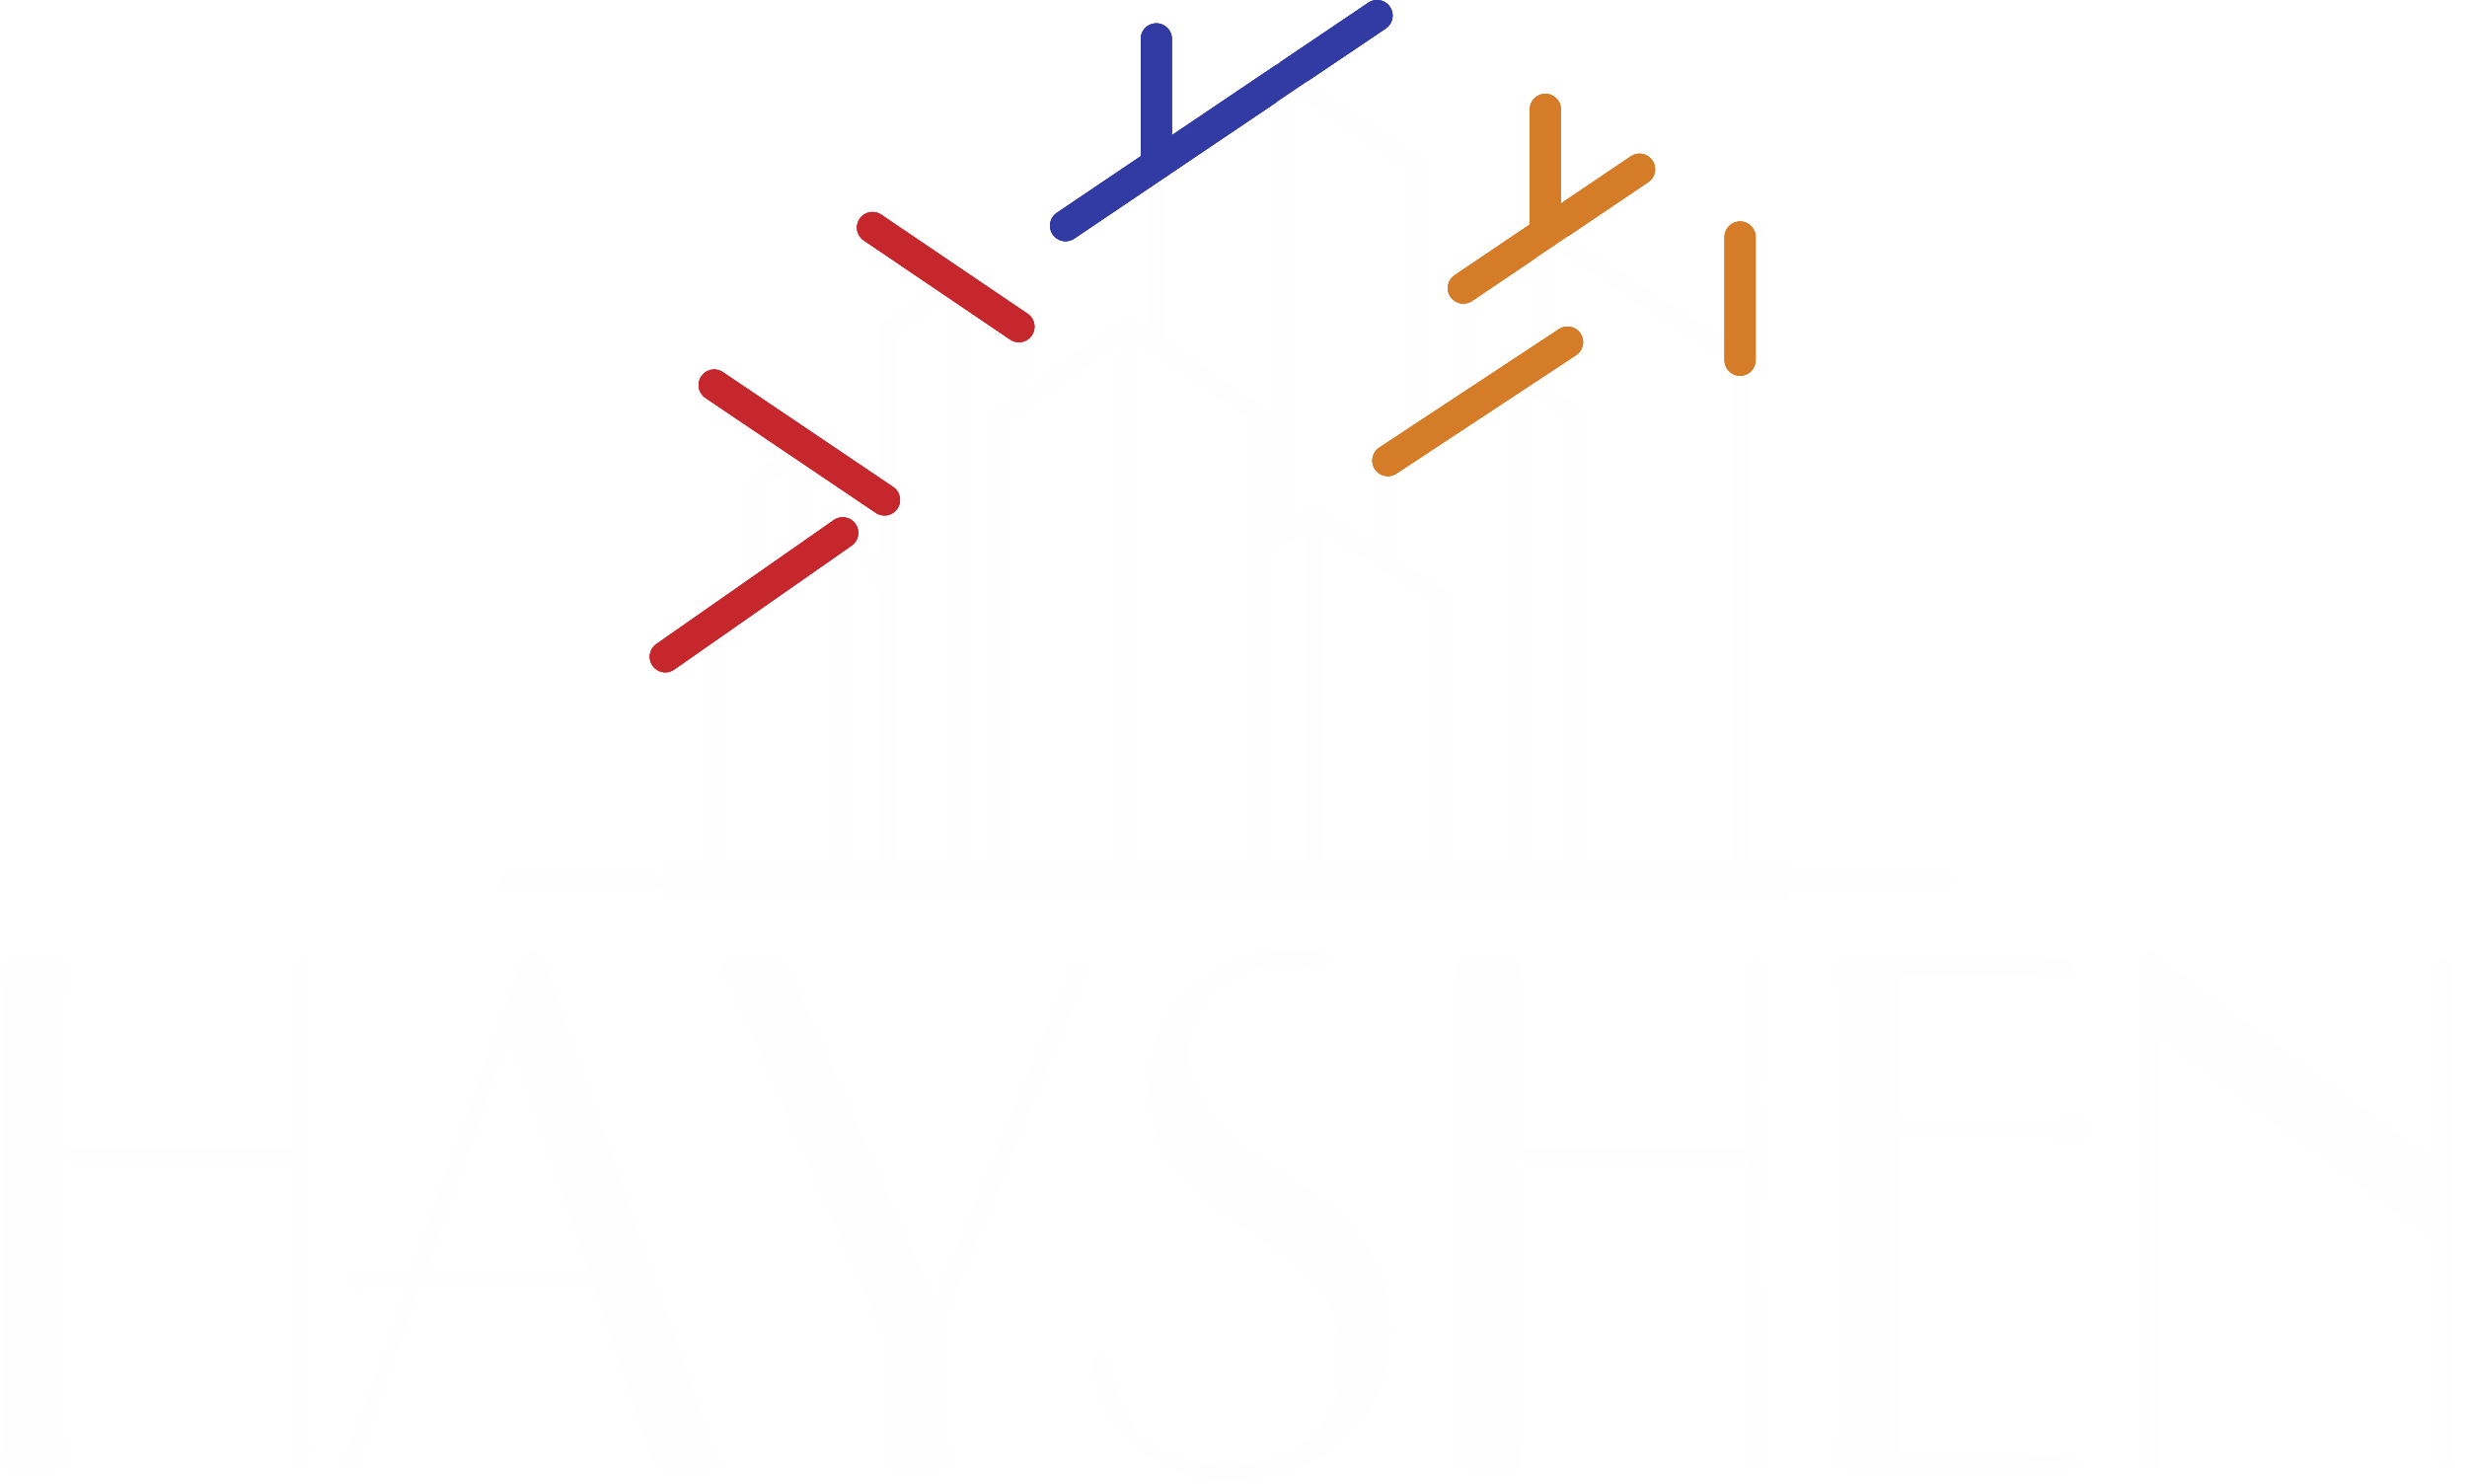
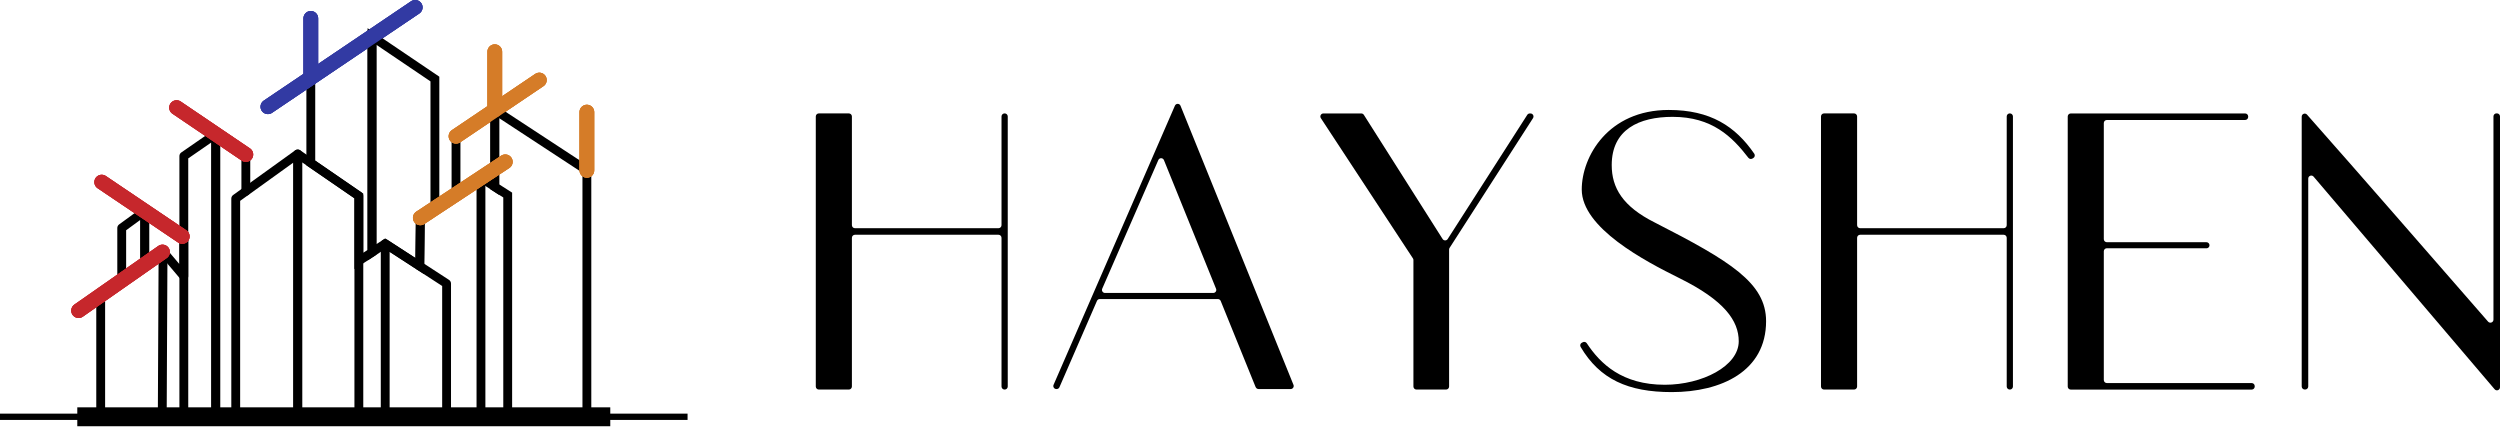
- <svg xmlns="http://www.w3.org/2000/svg" width="133" height="80" viewBox="0 0 133 80" fill="none">
-   <path d="M45.404 47.513L45.494 28.686L38.386 33.713V47.513" stroke="#FEFEFE" stroke-width="1.008" stroke-miterlimit="2.613" stroke-linecap="round" stroke-linejoin="round" />
-   <path fill-rule="evenodd" clip-rule="evenodd" d="M43.406 24.077L40.783 25.992V31.995L43.406 30.117V24.077Z" stroke="#FEFEFE" stroke-width="1.008" stroke-miterlimit="2.613" stroke-linecap="round" stroke-linejoin="round" />
-   <path d="M51.5 47.513V15.279L47.863 17.793V47.513" stroke="#FEFEFE" stroke-width="1.008" stroke-miterlimit="2.613" stroke-linecap="round" stroke-linejoin="round" />
-   <path d="M51.5 47.513V15.279L54.932 17.614V21.811" stroke="#FEFEFE" stroke-width="1.008" stroke-miterlimit="2.613" stroke-linecap="round" stroke-linejoin="round" />
-   <path d="M60.849 47.513V17.553L53.78 22.64V47.513" stroke="#FEFEFE" stroke-width="1.008" stroke-miterlimit="2.613" stroke-linecap="round" stroke-linejoin="round" />
-   <path d="M60.849 47.513V17.553L67.816 22.341V47.513" stroke="#FEFEFE" stroke-width="1.008" stroke-miterlimit="2.613" stroke-linecap="round" stroke-linejoin="round" />
-   <path fill-rule="evenodd" clip-rule="evenodd" d="M43.406 24.077L47.863 27.075V31.483L45.494 28.686L43.406 30.033V24.077Z" stroke="#FEFEFE" stroke-width="1.008" stroke-miterlimit="2.613" stroke-linecap="round" stroke-linejoin="round" />
-   <path fill-rule="evenodd" clip-rule="evenodd" d="M69.315 4.162L62.339 8.86V18.578L67.816 22.341V29.747L69.315 28.766V4.162Z" stroke="#FEFEFE" stroke-width="1.008" stroke-miterlimit="2.613" />
-   <path d="M62.339 8.86V2.096" stroke="#323AA3" stroke-width="1.679" stroke-miterlimit="2.613" stroke-linecap="round" />
-   <path d="M62.339 8.86V2.096" stroke="#323AA3" stroke-width="1.679" stroke-miterlimit="2.613" stroke-linecap="round" />
-   <path d="M62.339 8.86V2.096" stroke="#323AA3" stroke-width="1.679" stroke-miterlimit="2.613" stroke-linecap="round" />
-   <path d="M74.24 0.84L57.446 12.168" stroke="#323AA3" stroke-width="1.679" stroke-miterlimit="2.613" stroke-linecap="round" />
-   <path d="M74.24 0.84L57.446 12.168" stroke="#323AA3" stroke-width="1.679" stroke-miterlimit="2.613" stroke-linecap="round" />
-   <path fill-rule="evenodd" clip-rule="evenodd" d="M69.315 4.162L76.487 9.01V23.74L74.822 24.833L74.763 30.334L70.821 27.78L69.315 28.766V4.162Z" stroke="#FEFEFE" stroke-width="1.008" stroke-miterlimit="2.613" />
-   <path d="M70.821 47.513V27.78L77.818 32.329V47.513" stroke="#FEFEFE" stroke-width="1.008" stroke-miterlimit="2.613" stroke-linecap="round" stroke-linejoin="round" />
-   <path d="M81.737 47.513V20.291L74.822 24.833L74.762 30.334" stroke="#FEFEFE" stroke-width="1.008" stroke-miterlimit="2.613" stroke-linecap="round" stroke-linejoin="round" />
-   <path fill-rule="evenodd" clip-rule="evenodd" d="M83.312 12.539L78.893 15.532V22.159L81.775 20.291L83.312 21.296V12.539Z" stroke="#FEFEFE" stroke-width="1.008" stroke-miterlimit="2.613" />
-   <path d="M78.893 15.532L88.39 9.125" stroke="#D57C28" stroke-width="1.679" stroke-miterlimit="2.613" stroke-linecap="round" stroke-linejoin="round" />
-   <path d="M78.893 15.532L88.39 9.125" stroke="#D57C28" stroke-width="1.679" stroke-miterlimit="2.613" stroke-linecap="round" stroke-linejoin="round" />
-   <path d="M83.312 12.539V5.896" stroke="#D57C28" stroke-width="1.679" stroke-miterlimit="2.613" stroke-linecap="round" stroke-linejoin="round" />
-   <path d="M83.312 12.539V5.896" stroke="#D57C28" stroke-width="1.679" stroke-miterlimit="2.613" stroke-linecap="round" stroke-linejoin="round" />
-   <path d="M84.785 47.513V22.236L83.312 21.296V12.539L93.811 19.422V47.513" stroke="#FEFEFE" stroke-width="1.008" stroke-miterlimit="2.613" />
-   <path d="M93.811 19.422V12.779" stroke="#D57C28" stroke-width="1.679" stroke-miterlimit="2.613" stroke-linecap="round" stroke-linejoin="round" />
-   <path d="M93.811 19.422V12.779" stroke="#D57C28" stroke-width="1.679" stroke-miterlimit="2.613" stroke-linecap="round" stroke-linejoin="round" />
-   <path d="M93.811 19.422V12.779" stroke="#D57C28" stroke-width="1.679" stroke-miterlimit="2.613" stroke-linecap="round" stroke-linejoin="round" />
-   <path d="M96.478 48.591H35.718V46.436H96.478V48.591Z" fill="#FEFEFE" />
-   <path d="M105.289 47.872H26.907V47.154H105.289V47.872Z" fill="#FEFEFE" />
-   <path d="M54.932 17.614L47.038 12.269" stroke="#C6272C" stroke-width="1.679" stroke-miterlimit="2.613" stroke-linecap="round" />
-   <path d="M54.932 17.614L47.038 12.269" stroke="#C6272C" stroke-width="1.679" stroke-miterlimit="2.613" stroke-linecap="round" />
-   <path d="M54.932 17.614L47.038 12.269" stroke="#C6272C" stroke-width="1.679" stroke-miterlimit="2.613" stroke-linecap="round" />
-   <path d="M47.684 26.954L38.503 20.761" stroke="#C6272C" stroke-width="1.679" stroke-miterlimit="2.613" stroke-linecap="round" />
-   <path d="M47.684 26.954L38.503 20.761" stroke="#C6272C" stroke-width="1.679" stroke-miterlimit="2.613" stroke-linecap="round" />
-   <path d="M47.684 26.954L38.503 20.761" stroke="#C6272C" stroke-width="1.679" stroke-miterlimit="2.613" stroke-linecap="round" />
-   <path d="M45.432 28.729L35.868 35.411" stroke="#C6272C" stroke-width="1.679" stroke-miterlimit="2.613" stroke-linecap="round" />
-   <path d="M45.432 28.729L35.868 35.411" stroke="#C6272C" stroke-width="1.679" stroke-miterlimit="2.613" stroke-linecap="round" />
-   <path d="M45.432 28.729L35.868 35.411" stroke="#C6272C" stroke-width="1.679" stroke-miterlimit="2.613" stroke-linecap="round" />
-   <path d="M74.822 24.833L84.508 18.447" stroke="#D57C28" stroke-width="1.679" stroke-miterlimit="2.613" stroke-linecap="round" stroke-linejoin="round" />
-   <path d="M74.822 24.833L84.508 18.447" stroke="#D57C28" stroke-width="1.679" stroke-miterlimit="2.613" stroke-linecap="round" stroke-linejoin="round" />
-   <path d="M74.822 24.833L84.508 18.447" stroke="#D57C28" stroke-width="1.679" stroke-miterlimit="2.613" stroke-linecap="round" stroke-linejoin="round" />
-   <path fill-rule="evenodd" clip-rule="evenodd" d="M0.164 54.514V76.572C0.164 77.181 0.116 77.517 0.101 78.057C0.059 79.539 -0.488 79.246 3.279 79.246C3.689 79.246 3.541 78.633 3.534 78.206C3.526 77.71 3.47 77.317 3.47 76.721V62.684H15.802V78.8C15.802 79.001 15.833 79.005 15.866 79.171C16.305 79.214 16.744 79.63 16.695 77.981C16.676 77.382 16.628 77.394 16.628 76.424V52.806C16.628 52.187 16.752 52.78 16.565 51.841C16.306 51.77 15.802 51.584 15.802 52.286V61.793H3.47C3.47 60.086 3.39 53.927 3.553 52.378C3.596 51.974 3.561 52.158 3.533 51.767C-1.126 51.767 0.164 51.231 0.164 54.514H0.164Z" fill="#FEFEFE" />
-   <path fill-rule="evenodd" clip-rule="evenodd" d="M27.435 56L31.168 66.938C31.335 67.427 31.597 68.064 31.694 68.551H23.049C23.142 68.326 23.216 68.045 23.305 67.81L24.13 65.432C24.488 64.379 24.87 63.347 25.238 62.271L27.435 56V56ZM22.159 68.551L19.233 68.549C18.855 68.568 18.716 68.68 18.536 68.922C18.672 69.608 19.227 69.442 19.934 69.442C20.57 69.442 21.206 69.442 21.841 69.442C21.761 69.847 21.578 70.285 21.442 70.683C21.289 71.129 21.142 71.518 21.008 71.959L20.134 74.428C19.84 75.267 19.523 76.017 19.217 76.847C18.996 77.445 18.146 79.245 18.726 79.245C19.45 79.245 19.346 79.115 19.592 78.252L20.842 74.438C21.134 73.642 22.518 69.872 22.604 69.442H32.012L34.946 78.121C35.028 78.361 35.261 79.245 35.509 79.245H38.56C39.409 79.245 38.6 78.218 38.262 77.365C38.032 76.784 37.858 76.231 37.652 75.628C37.443 75.017 37.238 74.459 37.043 73.888C36.835 73.277 36.652 72.693 36.42 72.09L30.269 54.397C30.116 53.95 29.376 51.714 29.156 51.389C28.919 51.04 28.31 51.006 28.006 51.913C26.465 56.51 24.56 61.609 22.93 66.258C22.799 66.635 22.177 68.302 22.159 68.55L22.159 68.551Z" fill="#FEFEFE" />
-   <path fill-rule="evenodd" clip-rule="evenodd" d="M78.608 54.886V76.201C78.608 76.874 78.549 77.313 78.545 77.91C78.534 79.547 77.832 79.246 81.723 79.246C82.192 79.246 81.907 78.085 81.913 77.389L81.85 62.684H94.246V78.949C94.246 79.281 94.609 79.246 94.818 79.246C95.21 79.246 95.072 78.148 95.072 77.686C95.072 76.291 95.14 73.129 95.069 72.12C94.91 69.875 95.008 63.681 95.008 60.604C95.008 59.651 94.927 58.588 95.045 57.676C95.143 56.926 95.124 52.42 95.008 51.841C94.778 51.778 94.246 51.642 94.246 52.138V61.792H81.85V55.702C81.85 54.293 81.977 53.15 81.977 51.766C78.227 51.766 78.307 51.412 78.52 53.057C78.591 53.613 78.608 54.296 78.608 54.885L78.608 54.886Z" fill="#FEFEFE" />
-   <path fill-rule="evenodd" clip-rule="evenodd" d="M99.14 54.96V76.572C99.14 77.985 98.612 79.246 99.395 79.246H111.854C112.035 79.246 112.172 78.989 112.172 78.8C112.172 78.137 111.317 78.386 110.897 78.425C108.82 78.615 104.68 78.503 102.446 78.503V61.273H109.311C110.363 61.273 112.871 61.846 112.871 60.901C112.871 59.972 111.045 60.383 110.521 60.384L102.446 60.382V52.658C105.033 52.658 108.336 52.567 110.836 52.733C111.302 52.764 111.854 52.808 111.854 52.287C111.854 51.168 110.588 51.775 109.439 51.768L99.903 51.767C98.412 51.764 99.14 51.58 99.14 54.96L99.14 54.96Z" fill="#FEFEFE" />
-   <path fill-rule="evenodd" clip-rule="evenodd" d="M38.877 52.063C38.877 52.428 39.28 52.95 39.429 53.276L46.082 68.526C46.283 68.999 46.453 69.318 46.654 69.789C46.829 70.199 47.713 72.104 47.713 72.413V75.904C47.713 76.591 47.649 77.089 47.651 77.687C47.655 79.599 46.758 79.246 50.955 79.246C51.424 79.246 51.147 78.082 51.144 77.688C51.141 77.034 51.083 76.552 51.083 75.829V71.002C51.083 70.803 52.241 67.998 52.46 67.487L58.181 53.525C58.256 53.353 58.834 51.767 58.329 51.767C57.687 51.767 57.724 52.289 57.078 53.796C56.132 56.006 55.196 58.498 54.24 60.729L50.913 68.799C50.74 69.204 50.537 69.585 50.447 70.037C50.241 69.861 48.569 65.947 48.349 65.432L43.242 53.723C42.853 52.813 42.552 51.767 41.865 51.767H39.322C39.142 51.767 38.877 51.916 38.877 52.064V52.063Z" fill="#FEFEFE" />
-   <path fill-rule="evenodd" clip-rule="evenodd" d="M115.668 53.772V77.389C115.668 78.089 115.498 78.638 115.605 79.171C116.759 79.486 116.495 79.087 116.495 76.646V56.074L118.338 57.411C121.507 59.859 125.307 62.473 128.56 64.927L131.37 66.991V77.983C131.367 79.194 131.377 79.246 131.942 79.246C132.161 79.246 132.195 78.926 132.196 78.664V78.651V51.989C132.196 51.589 131.306 51.169 131.306 52.583C131.306 56.006 131.37 59.188 131.37 62.61C131.166 62.546 131.065 62.419 130.888 62.282C130.711 62.146 130.577 62.065 130.417 61.941L128.466 60.507C128.118 60.267 127.814 60.019 127.489 59.791L120.734 54.836C120.544 54.705 120.455 54.624 120.272 54.484C119.262 53.711 117.905 52.833 116.959 51.893C116.751 51.685 116.301 51.173 115.987 51.173C115.652 51.173 115.526 51.825 115.575 52.241C115.638 52.779 115.669 53.204 115.669 53.772H115.668Z" fill="#FEFEFE" />
-   <path fill-rule="evenodd" clip-rule="evenodd" d="M61.889 58.525C61.889 62.617 64.281 64.299 66.844 66.105L67.737 66.695C68.616 67.224 69.956 68.311 70.644 69.091C71.079 69.583 71.224 69.638 71.628 70.392C72.133 71.335 72.251 72.311 72.251 73.527C72.251 80.051 63.806 79.839 61.555 77.334C61.261 77.007 61.114 76.908 60.845 76.455C60.624 76.083 60.451 75.711 60.308 75.3C60.018 74.469 59.733 72.784 59.41 72.784C58.269 72.784 59.029 76.126 61.098 77.942C62.185 78.896 64.076 79.84 65.512 79.84H66.72C69.515 79.84 72.869 78.353 74.201 75.434C74.433 74.924 74.609 74.463 74.753 73.851C75.446 70.917 74.606 67.907 72.744 65.895C72.599 65.738 72.516 65.686 72.362 65.525C70.491 63.556 66.707 62.35 64.94 59.491C63.108 56.528 64.496 53.308 67.411 52.351C70.288 51.406 71.2 53.179 71.806 51.841C71.415 50.978 70.154 51.172 69.39 51.172C67.64 51.172 65.523 52.04 64.232 53.167C62.755 54.455 61.889 56.232 61.889 58.525Z" fill="#FEFEFE" />
-   <path d="M78.893 15.532L88.39 9.125" stroke="#D57C28" stroke-width="1.679" stroke-miterlimit="2.613" stroke-linecap="round" stroke-linejoin="round" />
-   <path d="M83.312 12.539V5.896" stroke="#D57C28" stroke-width="1.679" stroke-miterlimit="2.613" stroke-linecap="round" stroke-linejoin="round" />
-   <path d="M74.24 0.84L57.446 12.168" stroke="#323AA3" stroke-width="1.679" stroke-miterlimit="2.613" stroke-linecap="round" />
+ <svg xmlns="http://www.w3.org/2000/svg" width="285" height="49" viewBox="0 0 285 49" fill="none">
+   <path d="M93 44.062V13.276C93 13.086 93.154 12.928 93.348 12.928H96.769C96.959 12.928 97.117 13.082 97.117 13.276V25.668C97.117 25.858 97.271 26.016 97.465 26.016H113.825C114.015 26.016 114.173 25.863 114.173 25.668V13.276C114.173 13.086 114.327 12.928 114.521 12.928H114.535C114.725 12.928 114.883 13.082 114.883 13.276V44.062C114.883 44.252 114.729 44.41 114.535 44.41H114.521C114.331 44.41 114.173 44.256 114.173 44.062V27.11C114.173 26.92 114.019 26.762 113.825 26.762H97.465C97.275 26.762 97.117 26.916 97.117 27.11V44.062C97.117 44.252 96.963 44.41 96.769 44.41H93.348C93.158 44.41 93 44.256 93 44.062Z" fill="black" />
+   <path d="M207.593 44.062V13.276C207.593 13.086 207.746 12.928 207.941 12.928H211.362C211.552 12.928 211.71 13.082 211.71 13.276V25.668C211.71 25.858 211.864 26.016 212.058 26.016H228.418C228.608 26.016 228.766 25.863 228.766 25.668V13.276C228.766 13.086 228.92 12.928 229.114 12.928H229.127C229.317 12.928 229.475 13.082 229.475 13.276V44.062C229.475 44.252 229.322 44.41 229.127 44.41H229.114C228.924 44.41 228.766 44.256 228.766 44.062V27.11C228.766 26.92 228.612 26.762 228.418 26.762H212.058C211.868 26.762 211.71 26.916 211.71 27.11V44.062C211.71 44.252 211.556 44.41 211.362 44.41H207.941C207.751 44.41 207.593 44.256 207.593 44.062Z" fill="black" />
+   <path d="M143.146 44.139L139.16 34.309C139.106 34.178 138.98 34.092 138.839 34.092H125.372C125.232 34.092 125.11 34.174 125.055 34.3L120.776 44.143C120.721 44.27 120.595 44.351 120.459 44.351H120.423C120.175 44.351 120.007 44.094 120.107 43.868L133.941 12.047C134.063 11.767 134.465 11.771 134.578 12.056L147.458 43.877C147.548 44.103 147.381 44.351 147.137 44.351H143.472C143.332 44.351 143.205 44.265 143.151 44.134L143.146 44.139ZM138.632 32.922L132.689 18.252C132.571 17.967 132.173 17.963 132.051 18.243L125.652 32.913C125.553 33.143 125.72 33.396 125.968 33.396H138.311C138.555 33.396 138.727 33.148 138.632 32.922Z" fill="black" />
+   <path d="M165.197 28.448V44.062C165.197 44.252 165.044 44.41 164.849 44.41H161.478C161.288 44.41 161.13 44.256 161.13 44.062V29.641C161.13 29.573 161.112 29.505 161.071 29.451L150.577 13.47C150.428 13.24 150.591 12.933 150.866 12.933H155.187C155.304 12.933 155.417 12.992 155.481 13.095L164.456 27.245C164.592 27.458 164.903 27.462 165.039 27.245L174.109 13.091C174.173 12.992 174.281 12.933 174.403 12.933H174.471C174.747 12.933 174.909 13.236 174.765 13.466L165.251 28.262C165.215 28.317 165.197 28.384 165.197 28.448Z" fill="black" />
+   <path d="M180.324 39.077L180.432 39.018C180.59 38.928 180.794 38.978 180.893 39.131C182.443 41.477 184.92 43.863 189.787 43.863C194.049 43.863 198.216 41.73 198.216 38.905C198.216 36.573 196.58 34.246 191.473 31.72C187.46 29.736 180.319 25.971 180.319 21.605C180.319 17.836 183.343 12.535 190.235 12.535C194.984 12.535 197.832 14.393 199.987 17.524C200.1 17.692 200.046 17.922 199.87 18.021L199.766 18.08C199.617 18.166 199.427 18.125 199.318 17.99C197.47 15.595 195.188 13.321 190.677 13.321C186.859 13.321 183.736 14.758 183.736 18.821C183.736 21.398 184.974 23.531 188.644 25.366C197.271 29.776 201.334 32.258 201.334 36.619C201.334 42.318 196.227 44.699 190.578 44.699C185.607 44.699 182.375 43.244 180.193 39.552C180.093 39.385 180.152 39.167 180.319 39.073L180.324 39.077Z" fill="black" />
+   <path d="M251.534 28.299H240.182C239.992 28.299 239.834 28.452 239.834 28.646V43.321C239.834 43.511 239.987 43.669 240.182 43.669H256.691C256.881 43.669 257.039 43.822 257.039 44.017V44.066C257.039 44.256 256.885 44.414 256.691 44.414H236.069C235.879 44.414 235.721 44.261 235.721 44.066V13.281C235.721 13.091 235.875 12.933 236.069 12.933H255.945C256.135 12.933 256.293 13.086 256.293 13.281V13.33C256.293 13.52 256.14 13.678 255.945 13.678H240.182C239.992 13.678 239.834 13.832 239.834 14.026V27.264C239.834 27.453 239.987 27.612 240.182 27.612H251.534C251.724 27.612 251.882 27.765 251.882 27.96C251.882 28.154 251.729 28.308 251.534 28.308V28.299Z" fill="black" />
+   <path d="M263 13.068C269.923 20.891 276.766 28.8 283.644 36.668C283.856 36.908 284.254 36.759 284.254 36.438V13.272C284.254 13.082 284.408 12.924 284.602 12.924H284.652C284.842 12.924 285 13.077 285 13.272V44.152C285 44.473 284.598 44.622 284.39 44.378L263.75 20.137C263.542 19.892 263.14 20.037 263.14 20.363V44.057C263.14 44.247 262.986 44.406 262.792 44.406H262.742C262.552 44.406 262.394 44.252 262.394 44.057V13.299C262.394 12.978 262.792 12.829 263 13.068Z" fill="black" />
+   <path d="M18.497 47.513L18.587 28.686L11.479 33.713V47.513" stroke="black" stroke-width="1.008" stroke-miterlimit="2.613" stroke-linecap="round" stroke-linejoin="round" />
+   <path fill-rule="evenodd" clip-rule="evenodd" d="M16.499 24.077L13.876 25.992V31.995L16.499 30.117V24.077Z" stroke="black" stroke-width="1.008" stroke-miterlimit="2.613" stroke-linecap="round" stroke-linejoin="round" />
+   <path d="M24.593 47.513V15.279L20.956 17.793V47.513" stroke="black" stroke-width="1.008" stroke-miterlimit="2.613" stroke-linecap="round" stroke-linejoin="round" />
+   <path d="M24.593 47.513V15.279L28.025 17.614V21.811" stroke="black" stroke-width="1.008" stroke-miterlimit="2.613" stroke-linecap="round" stroke-linejoin="round" />
+   <path d="M33.942 47.513V17.553L26.873 22.64V47.513" stroke="black" stroke-width="1.008" stroke-miterlimit="2.613" stroke-linecap="round" stroke-linejoin="round" />
+   <path d="M33.942 47.513V17.553L40.909 22.341V47.513" stroke="black" stroke-width="1.008" stroke-miterlimit="2.613" stroke-linecap="round" stroke-linejoin="round" />
+   <path fill-rule="evenodd" clip-rule="evenodd" d="M16.499 24.077L20.956 27.075V31.483L18.587 28.686L16.499 30.033V24.077Z" stroke="black" stroke-width="1.008" stroke-miterlimit="2.613" stroke-linecap="round" stroke-linejoin="round" />
+   <path fill-rule="evenodd" clip-rule="evenodd" d="M42.407 4.162L35.432 8.86V18.578L40.909 22.341V29.747L42.407 28.766V4.162Z" stroke="black" stroke-width="1.008" stroke-miterlimit="2.613" />
+   <path d="M35.432 8.86V2.096" stroke="#323AA3" stroke-width="1.679" stroke-miterlimit="2.613" stroke-linecap="round" />
+   <path d="M35.432 8.86V2.096" stroke="#323AA3" stroke-width="1.679" stroke-miterlimit="2.613" stroke-linecap="round" />
+   <path d="M35.432 8.86V2.096" stroke="#323AA3" stroke-width="1.679" stroke-miterlimit="2.613" stroke-linecap="round" />
+   <path d="M47.333 0.84L30.539 12.168" stroke="#323AA3" stroke-width="1.679" stroke-miterlimit="2.613" stroke-linecap="round" />
+   <path d="M47.333 0.84L30.539 12.168" stroke="#323AA3" stroke-width="1.679" stroke-miterlimit="2.613" stroke-linecap="round" />
+   <path fill-rule="evenodd" clip-rule="evenodd" d="M42.408 4.162L49.579 9.01V23.74L47.915 24.833L47.855 30.334L43.914 27.78L42.408 28.766V4.162Z" stroke="black" stroke-width="1.008" stroke-miterlimit="2.613" />
+   <path d="M43.914 47.513V27.78L50.911 32.329V47.513" stroke="black" stroke-width="1.008" stroke-miterlimit="2.613" stroke-linecap="round" stroke-linejoin="round" />
+   <path d="M54.83 47.513V20.291L47.914 24.833L47.855 30.334" stroke="black" stroke-width="1.008" stroke-miterlimit="2.613" stroke-linecap="round" stroke-linejoin="round" />
+   <path fill-rule="evenodd" clip-rule="evenodd" d="M56.405 12.539L51.985 15.532V22.159L54.868 20.291L56.405 21.296V12.539Z" stroke="black" stroke-width="1.008" stroke-miterlimit="2.613" />
+   <path d="M51.985 15.532L61.483 9.125" stroke="#D57C28" stroke-width="1.679" stroke-miterlimit="2.613" stroke-linecap="round" stroke-linejoin="round" />
+   <path d="M51.985 15.532L61.483 9.125" stroke="#D57C28" stroke-width="1.679" stroke-miterlimit="2.613" stroke-linecap="round" stroke-linejoin="round" />
+   <path d="M56.405 12.539V5.896" stroke="#D57C28" stroke-width="1.679" stroke-miterlimit="2.613" stroke-linecap="round" stroke-linejoin="round" />
+   <path d="M56.405 12.539V5.896" stroke="#D57C28" stroke-width="1.679" stroke-miterlimit="2.613" stroke-linecap="round" stroke-linejoin="round" />
+   <path d="M57.878 47.513V22.236L56.405 21.296V12.539L66.904 19.422V47.513" stroke="black" stroke-width="1.008" stroke-miterlimit="2.613" />
+   <path d="M66.903 19.422V12.779" stroke="#D57C28" stroke-width="1.679" stroke-miterlimit="2.613" stroke-linecap="round" stroke-linejoin="round" />
+   <path d="M66.903 19.422V12.779" stroke="#D57C28" stroke-width="1.679" stroke-miterlimit="2.613" stroke-linecap="round" stroke-linejoin="round" />
+   <path d="M66.903 19.422V12.779" stroke="#D57C28" stroke-width="1.679" stroke-miterlimit="2.613" stroke-linecap="round" stroke-linejoin="round" />
+   <path d="M69.571 48.591H8.811V46.436H69.571V48.591Z" fill="black" />
+   <path d="M78.382 47.872H0V47.154H78.382V47.872Z" fill="black" />
+   <path d="M28.025 17.614L20.13 12.269" stroke="#C6272C" stroke-width="1.679" stroke-miterlimit="2.613" stroke-linecap="round" />
+   <path d="M28.025 17.614L20.13 12.269" stroke="#C6272C" stroke-width="1.679" stroke-miterlimit="2.613" stroke-linecap="round" />
+   <path d="M28.025 17.614L20.13 12.269" stroke="#C6272C" stroke-width="1.679" stroke-miterlimit="2.613" stroke-linecap="round" />
+   <path d="M20.777 26.954L11.596 20.761" stroke="#C6272C" stroke-width="1.679" stroke-miterlimit="2.613" stroke-linecap="round" />
+   <path d="M20.777 26.954L11.596 20.761" stroke="#C6272C" stroke-width="1.679" stroke-miterlimit="2.613" stroke-linecap="round" />
+   <path d="M20.777 26.954L11.596 20.761" stroke="#C6272C" stroke-width="1.679" stroke-miterlimit="2.613" stroke-linecap="round" />
+   <path d="M18.525 28.729L8.961 35.411" stroke="#C6272C" stroke-width="1.679" stroke-miterlimit="2.613" stroke-linecap="round" />
+   <path d="M18.525 28.729L8.961 35.411" stroke="#C6272C" stroke-width="1.679" stroke-miterlimit="2.613" stroke-linecap="round" />
+   <path d="M18.525 28.729L8.961 35.411" stroke="#C6272C" stroke-width="1.679" stroke-miterlimit="2.613" stroke-linecap="round" />
+   <path d="M47.915 24.833L57.601 18.447" stroke="#D57C28" stroke-width="1.679" stroke-miterlimit="2.613" stroke-linecap="round" stroke-linejoin="round" />
+   <path d="M47.915 24.833L57.601 18.447" stroke="#D57C28" stroke-width="1.679" stroke-miterlimit="2.613" stroke-linecap="round" stroke-linejoin="round" />
+   <path d="M47.915 24.833L57.601 18.447" stroke="#D57C28" stroke-width="1.679" stroke-miterlimit="2.613" stroke-linecap="round" stroke-linejoin="round" />
+   <path d="M51.985 15.532L61.483 9.125" stroke="#D57C28" stroke-width="1.679" stroke-miterlimit="2.613" stroke-linecap="round" stroke-linejoin="round" />
+   <path d="M56.405 12.539V5.896" stroke="#D57C28" stroke-width="1.679" stroke-miterlimit="2.613" stroke-linecap="round" stroke-linejoin="round" />
+   <path d="M47.333 0.84L30.539 12.168" stroke="#323AA3" stroke-width="1.679" stroke-miterlimit="2.613" stroke-linecap="round" />
</svg>
